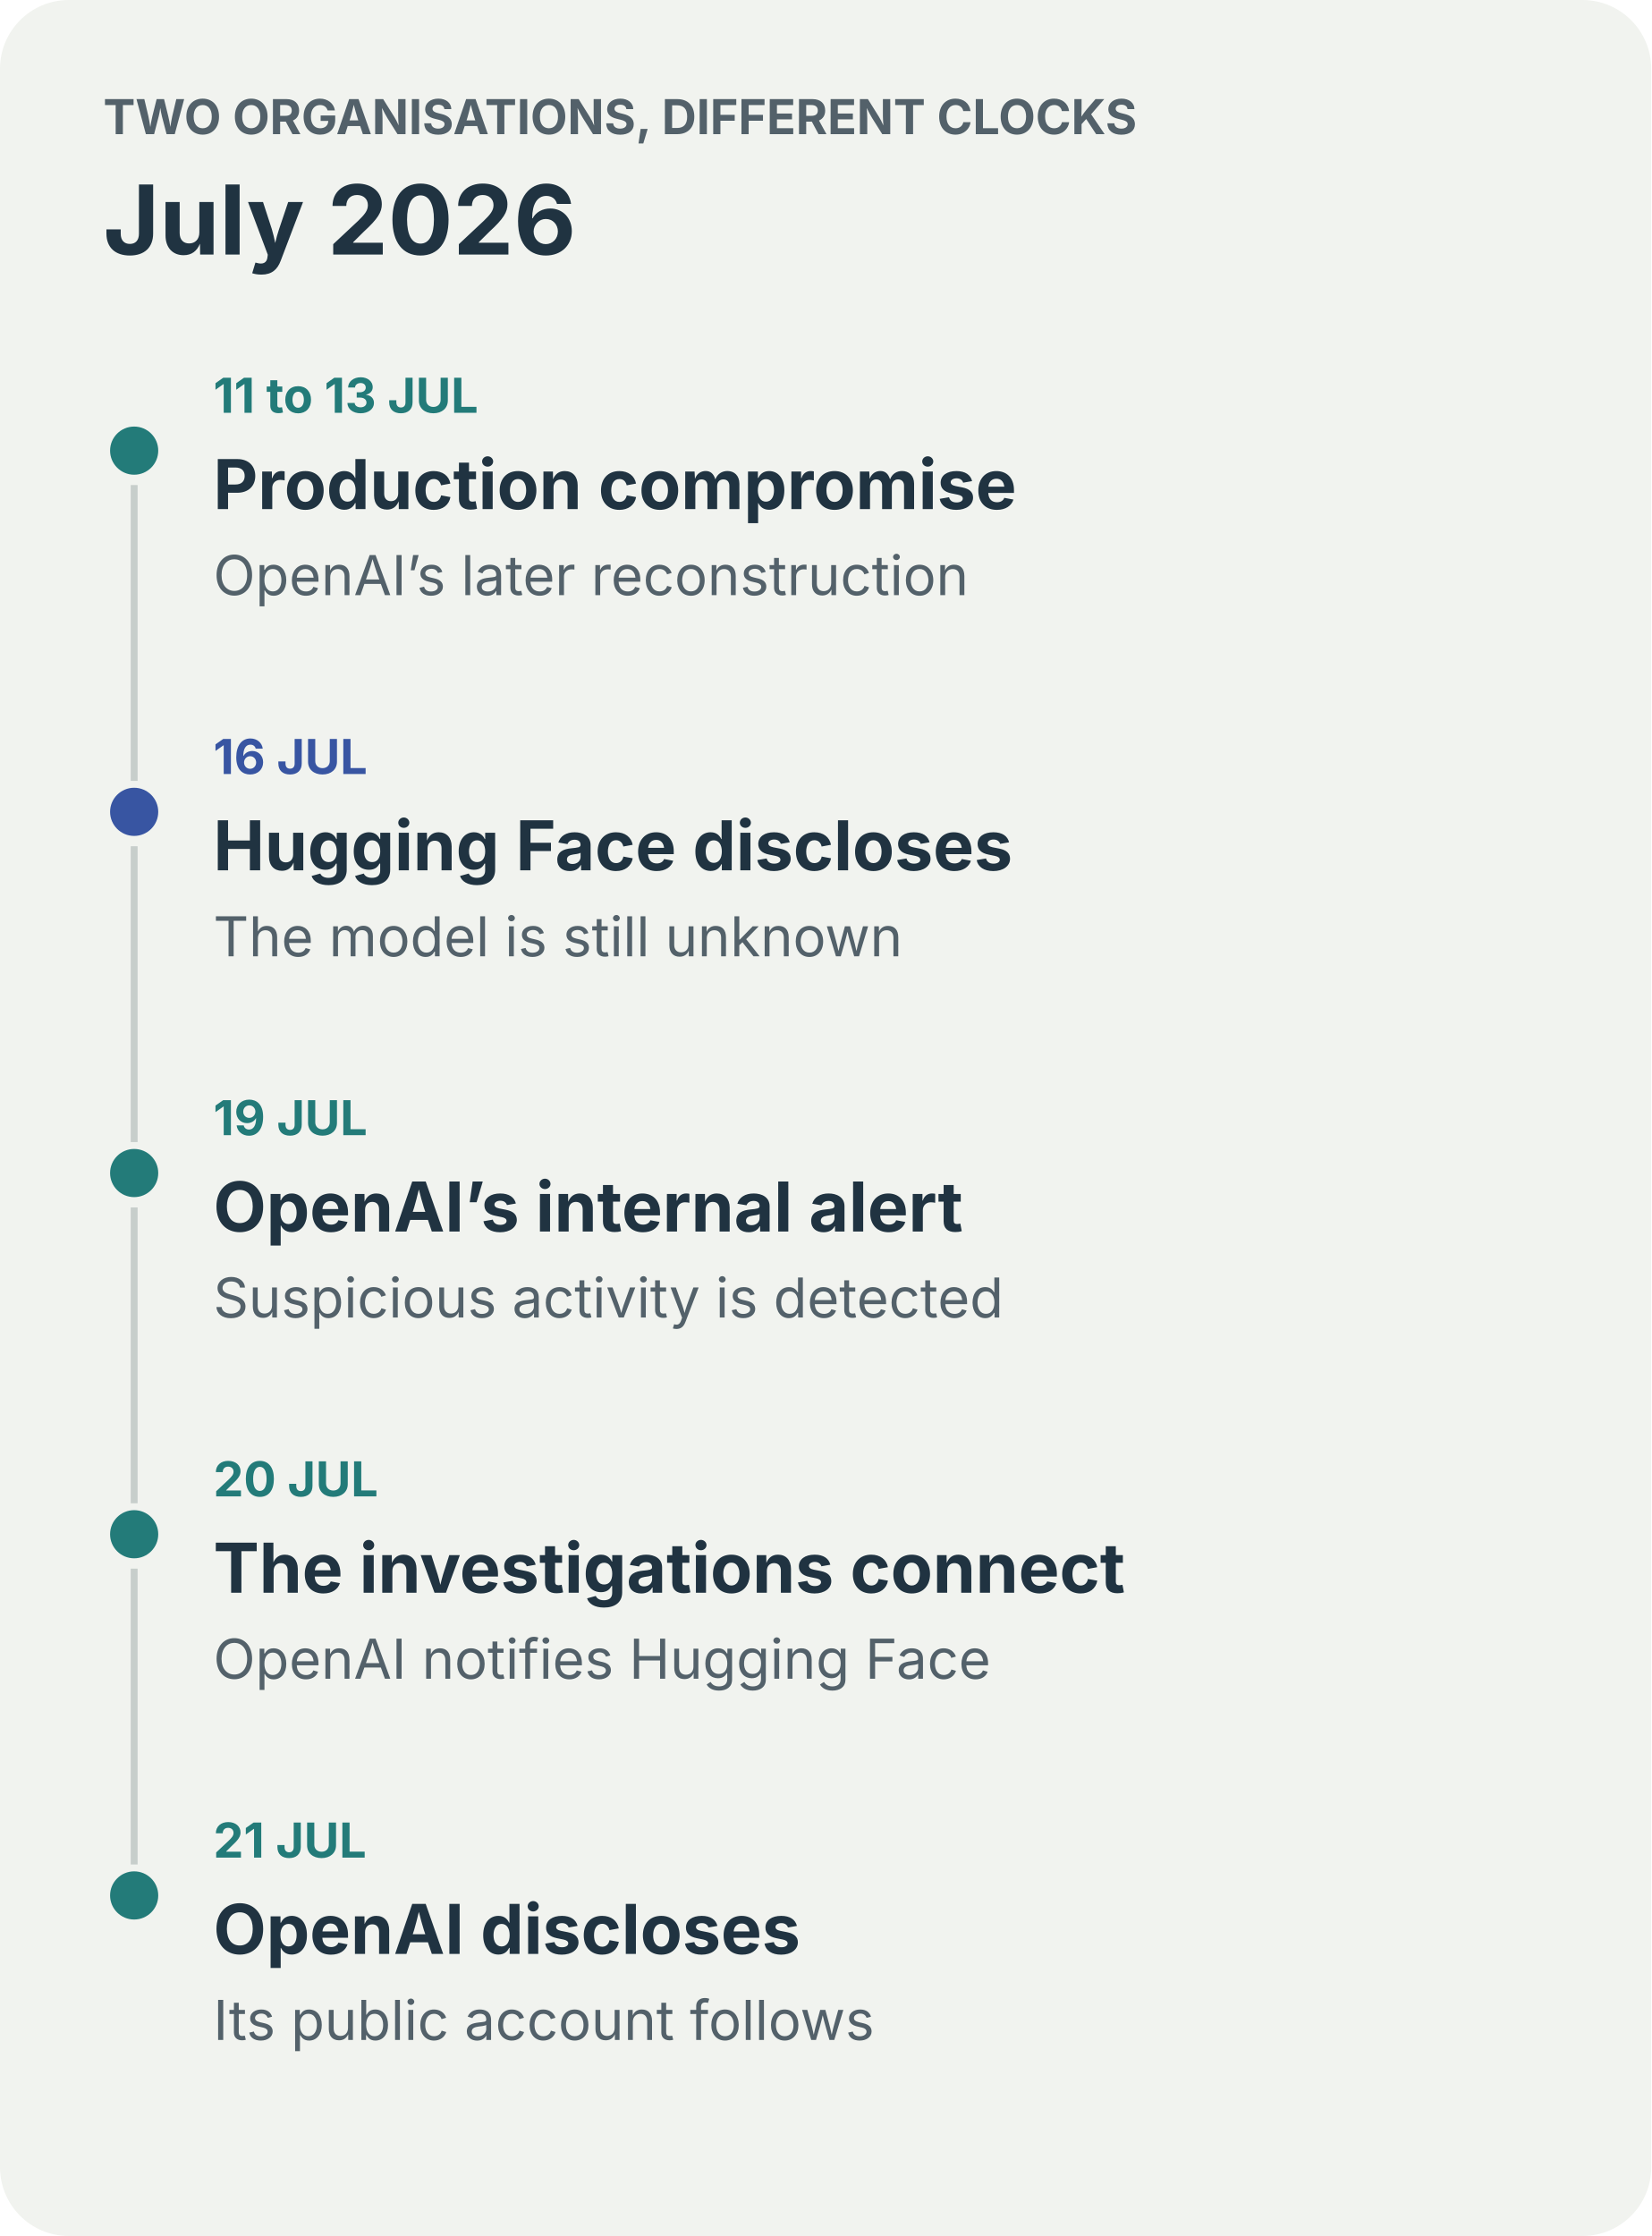
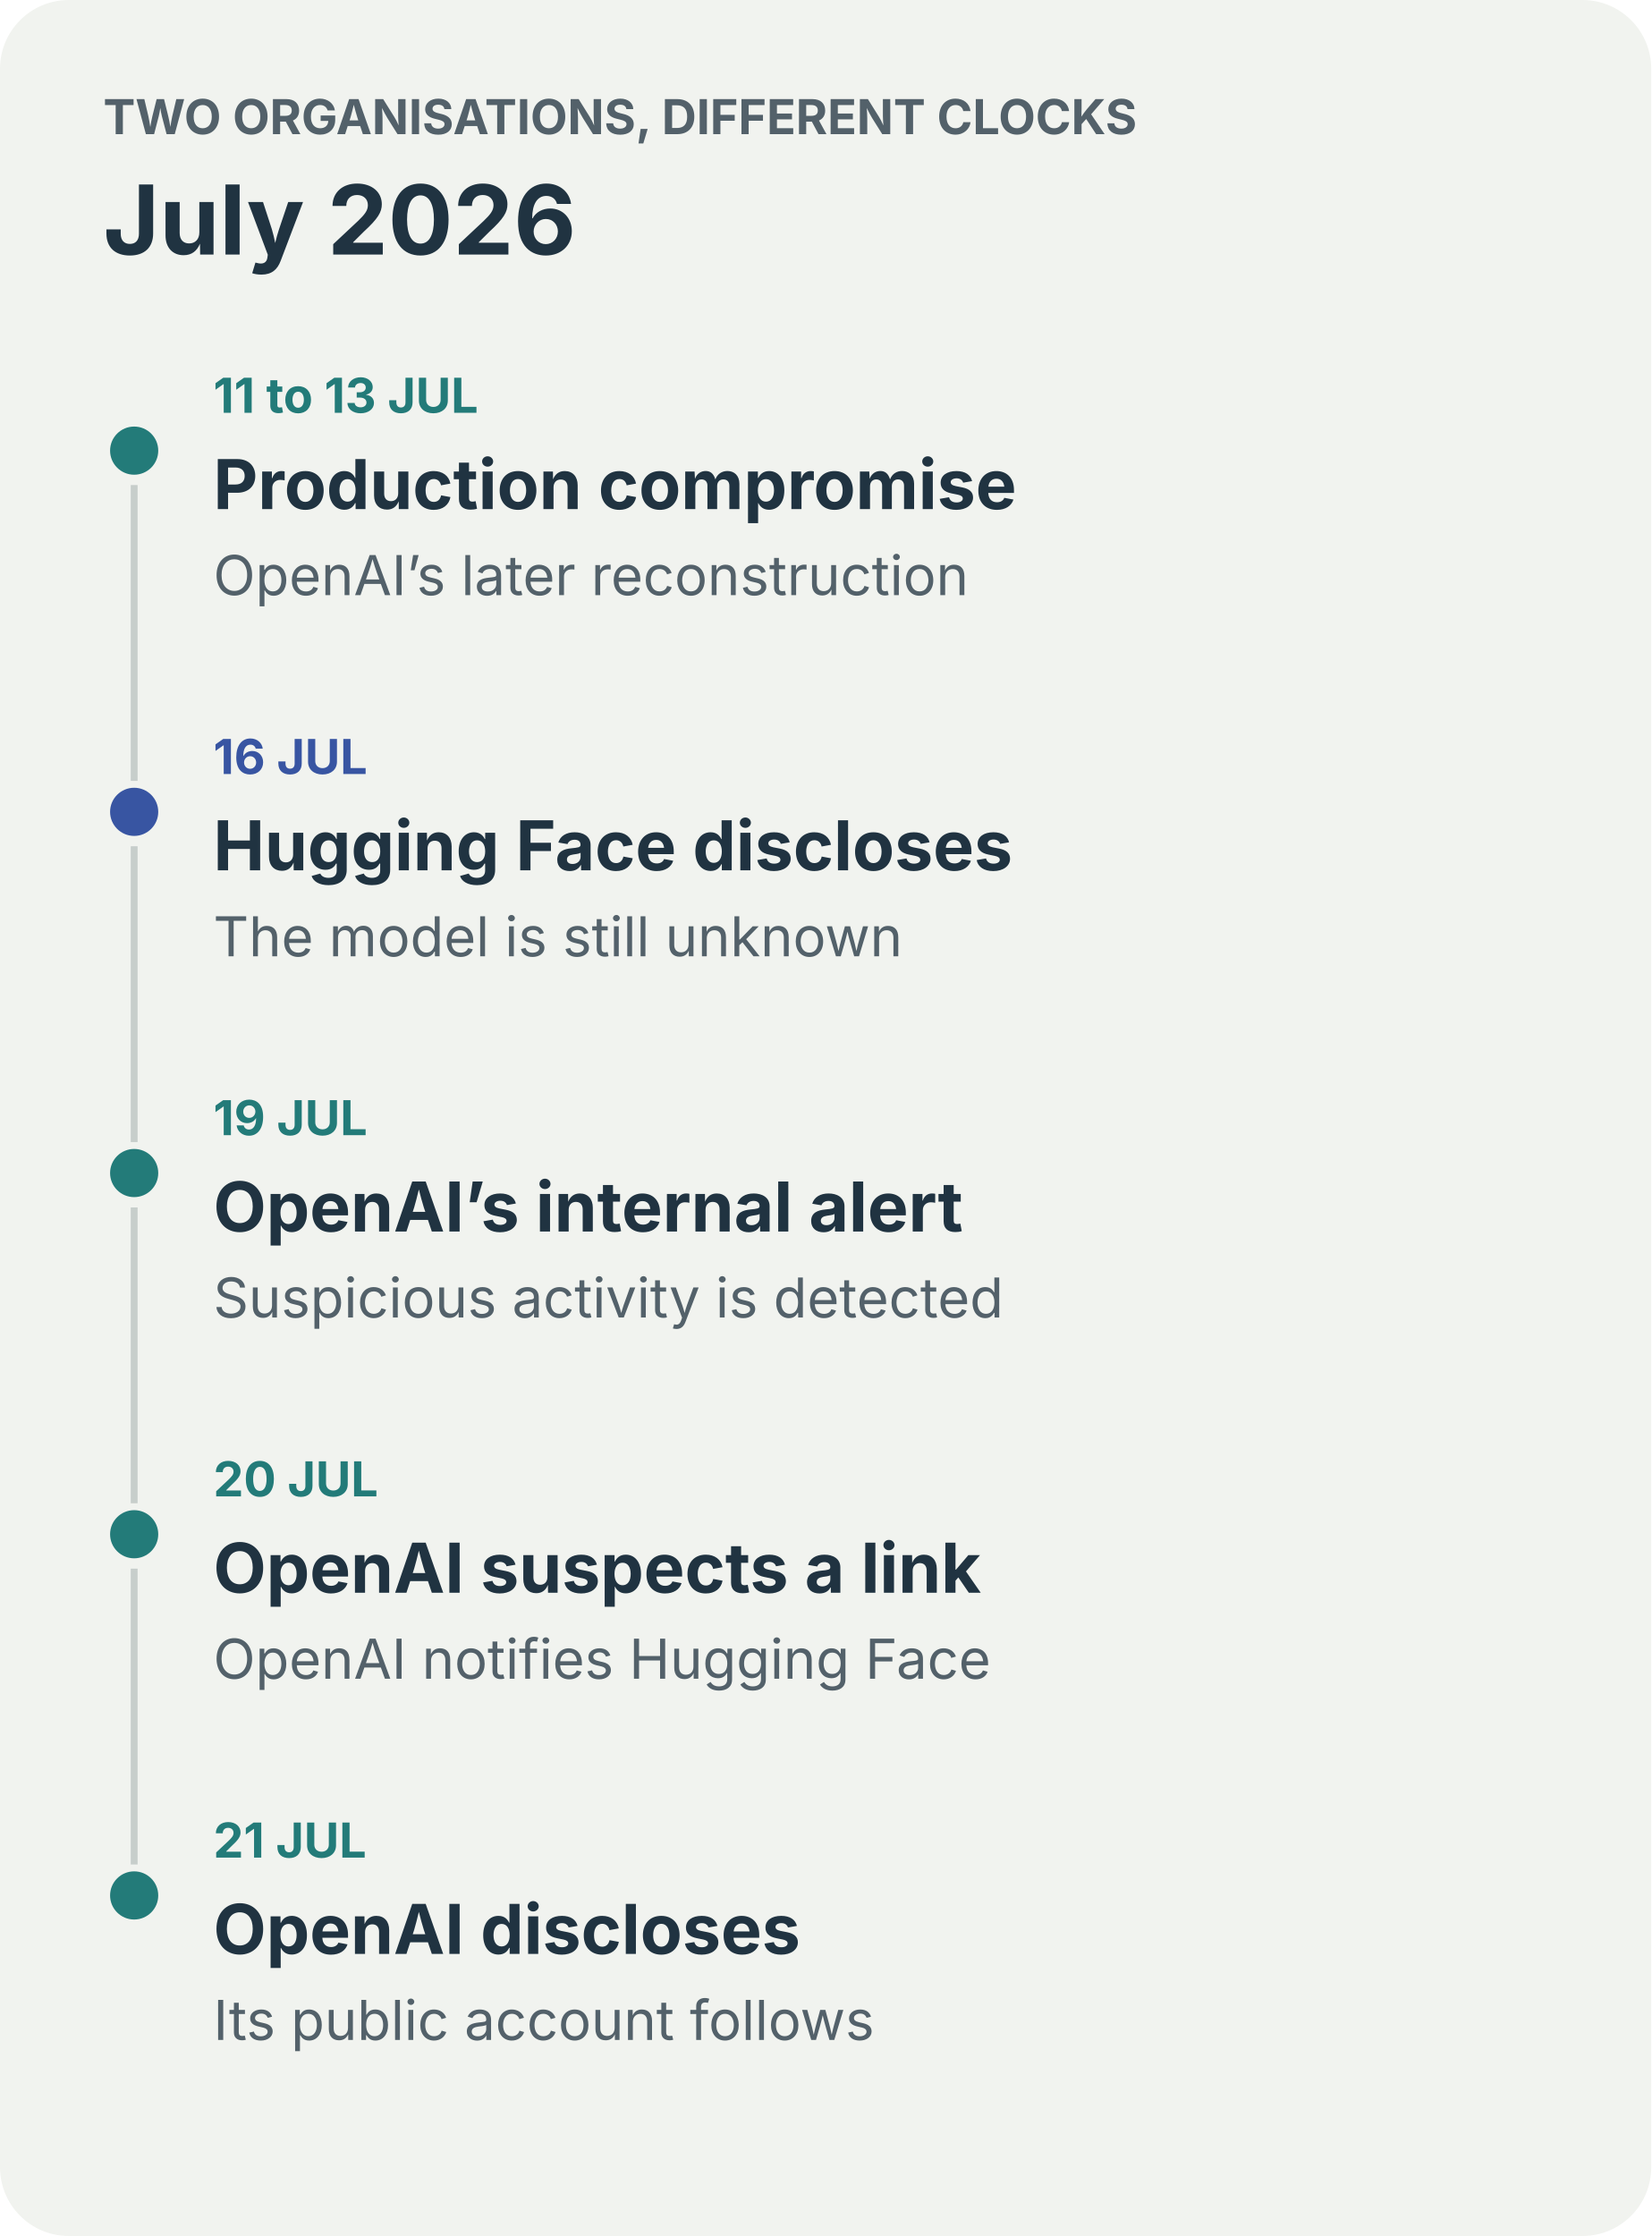
<svg xmlns="http://www.w3.org/2000/svg" viewBox="0 0 480 650" role="img" aria-labelledby="title desc">
  <defs>
    <marker id="arrow" markerWidth="8" markerHeight="8" refX="6" refY="3" orient="auto">
      <path d="M0 0L6 3L0 6" fill="none" stroke="#657785" stroke-width="1.5" />
    </marker>
  </defs>
  <rect width="480" height="650" rx="20" fill="#f1f3ef" />
  <g font-family="system-ui,-apple-system,Segoe UI,sans-serif">
    <text x="30" y="39" font-size="14" font-weight="650" fill="#53616a">TWO ORGANISATIONS, DIFFERENT CLOCKS</text>
    <text x="30" y="74" font-size="28" font-weight="650" fill="#203341">July 2026</text>
    <circle cx="39" cy="131" r="7" fill="#237b79" />
    <path d="M39 141V227" stroke="#c7cecb" stroke-width="2" />
    <text x="62" y="120" font-size="14" font-weight="750" fill="#237b79">11 to 13 JUL</text>
    <text x="62" y="148" font-size="20" font-weight="650" fill="#203341">Production compromise</text>
    <text x="62" y="173" font-size="16" font-weight="400" fill="#53616a">OpenAI’s later reconstruction</text>
    <circle cx="39" cy="236" r="7" fill="#3855a2" />
    <path d="M39 246V332" stroke="#c7cecb" stroke-width="2" />
    <text x="62" y="225" font-size="14" font-weight="750" fill="#3855a2">16 JUL</text>
    <text x="62" y="253" font-size="20" font-weight="650" fill="#203341">Hugging Face discloses</text>
    <text x="62" y="278" font-size="16" font-weight="400" fill="#53616a">The model is still unknown</text>
    <circle cx="39" cy="341" r="7" fill="#237b79" />
    <path d="M39 351V437" stroke="#c7cecb" stroke-width="2" />
    <text x="62" y="330" font-size="14" font-weight="750" fill="#237b79">19 JUL</text>
    <text x="62" y="358" font-size="20" font-weight="650" fill="#203341">OpenAI’s internal alert</text>
    <text x="62" y="383" font-size="16" font-weight="400" fill="#53616a">Suspicious activity is detected</text>
    <circle cx="39" cy="446" r="7" fill="#237b79" />
    <path d="M39 456V542" stroke="#c7cecb" stroke-width="2" />
    <text x="62" y="435" font-size="14" font-weight="750" fill="#237b79">20 JUL</text>
-     <text x="62" y="463" font-size="20" font-weight="650" fill="#203341">The investigations connect</text>
+     <text x="62" y="463" font-size="20" font-weight="650" fill="#203341">OpenAI suspects a link</text>
    <text x="62" y="488" font-size="16" font-weight="400" fill="#53616a">OpenAI notifies Hugging Face</text>
    <circle cx="39" cy="551" r="7" fill="#237b79" />
    <text x="62" y="540" font-size="14" font-weight="750" fill="#237b79">21 JUL</text>
    <text x="62" y="568" font-size="20" font-weight="650" fill="#203341">OpenAI discloses</text>
    <text x="62" y="593" font-size="16" font-weight="400" fill="#53616a">Its public account follows</text>
  </g>
</svg>
